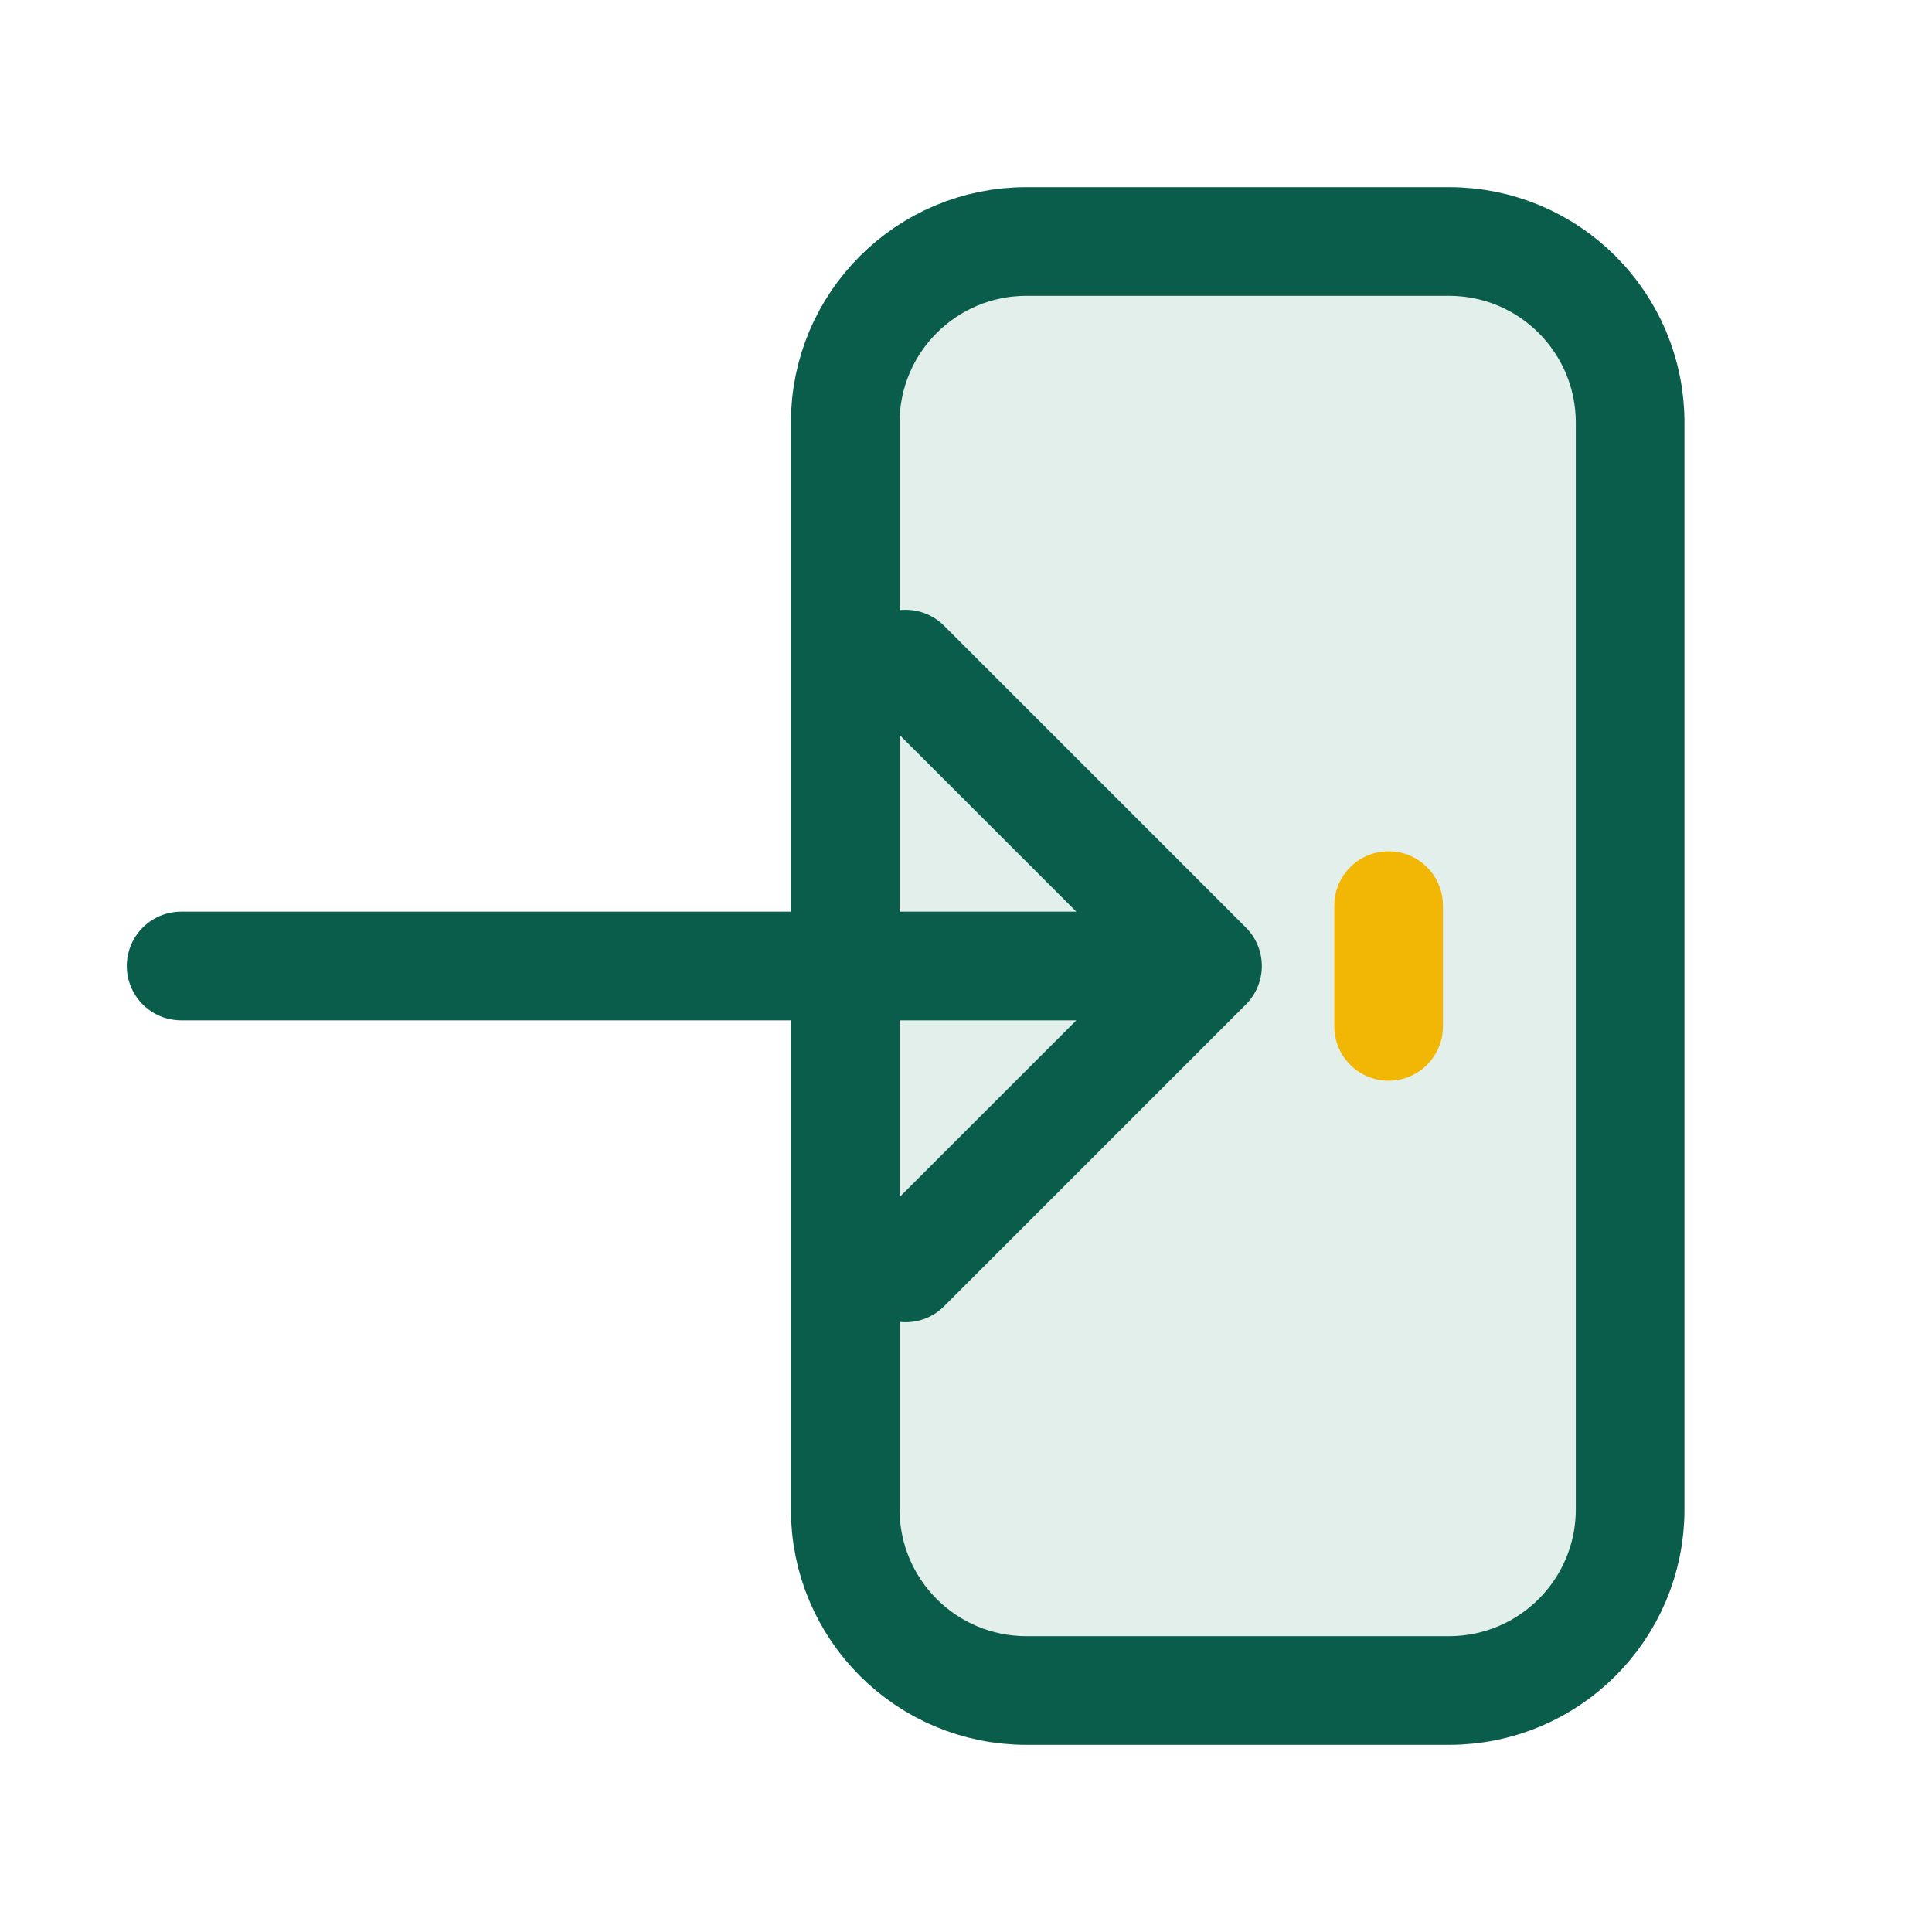
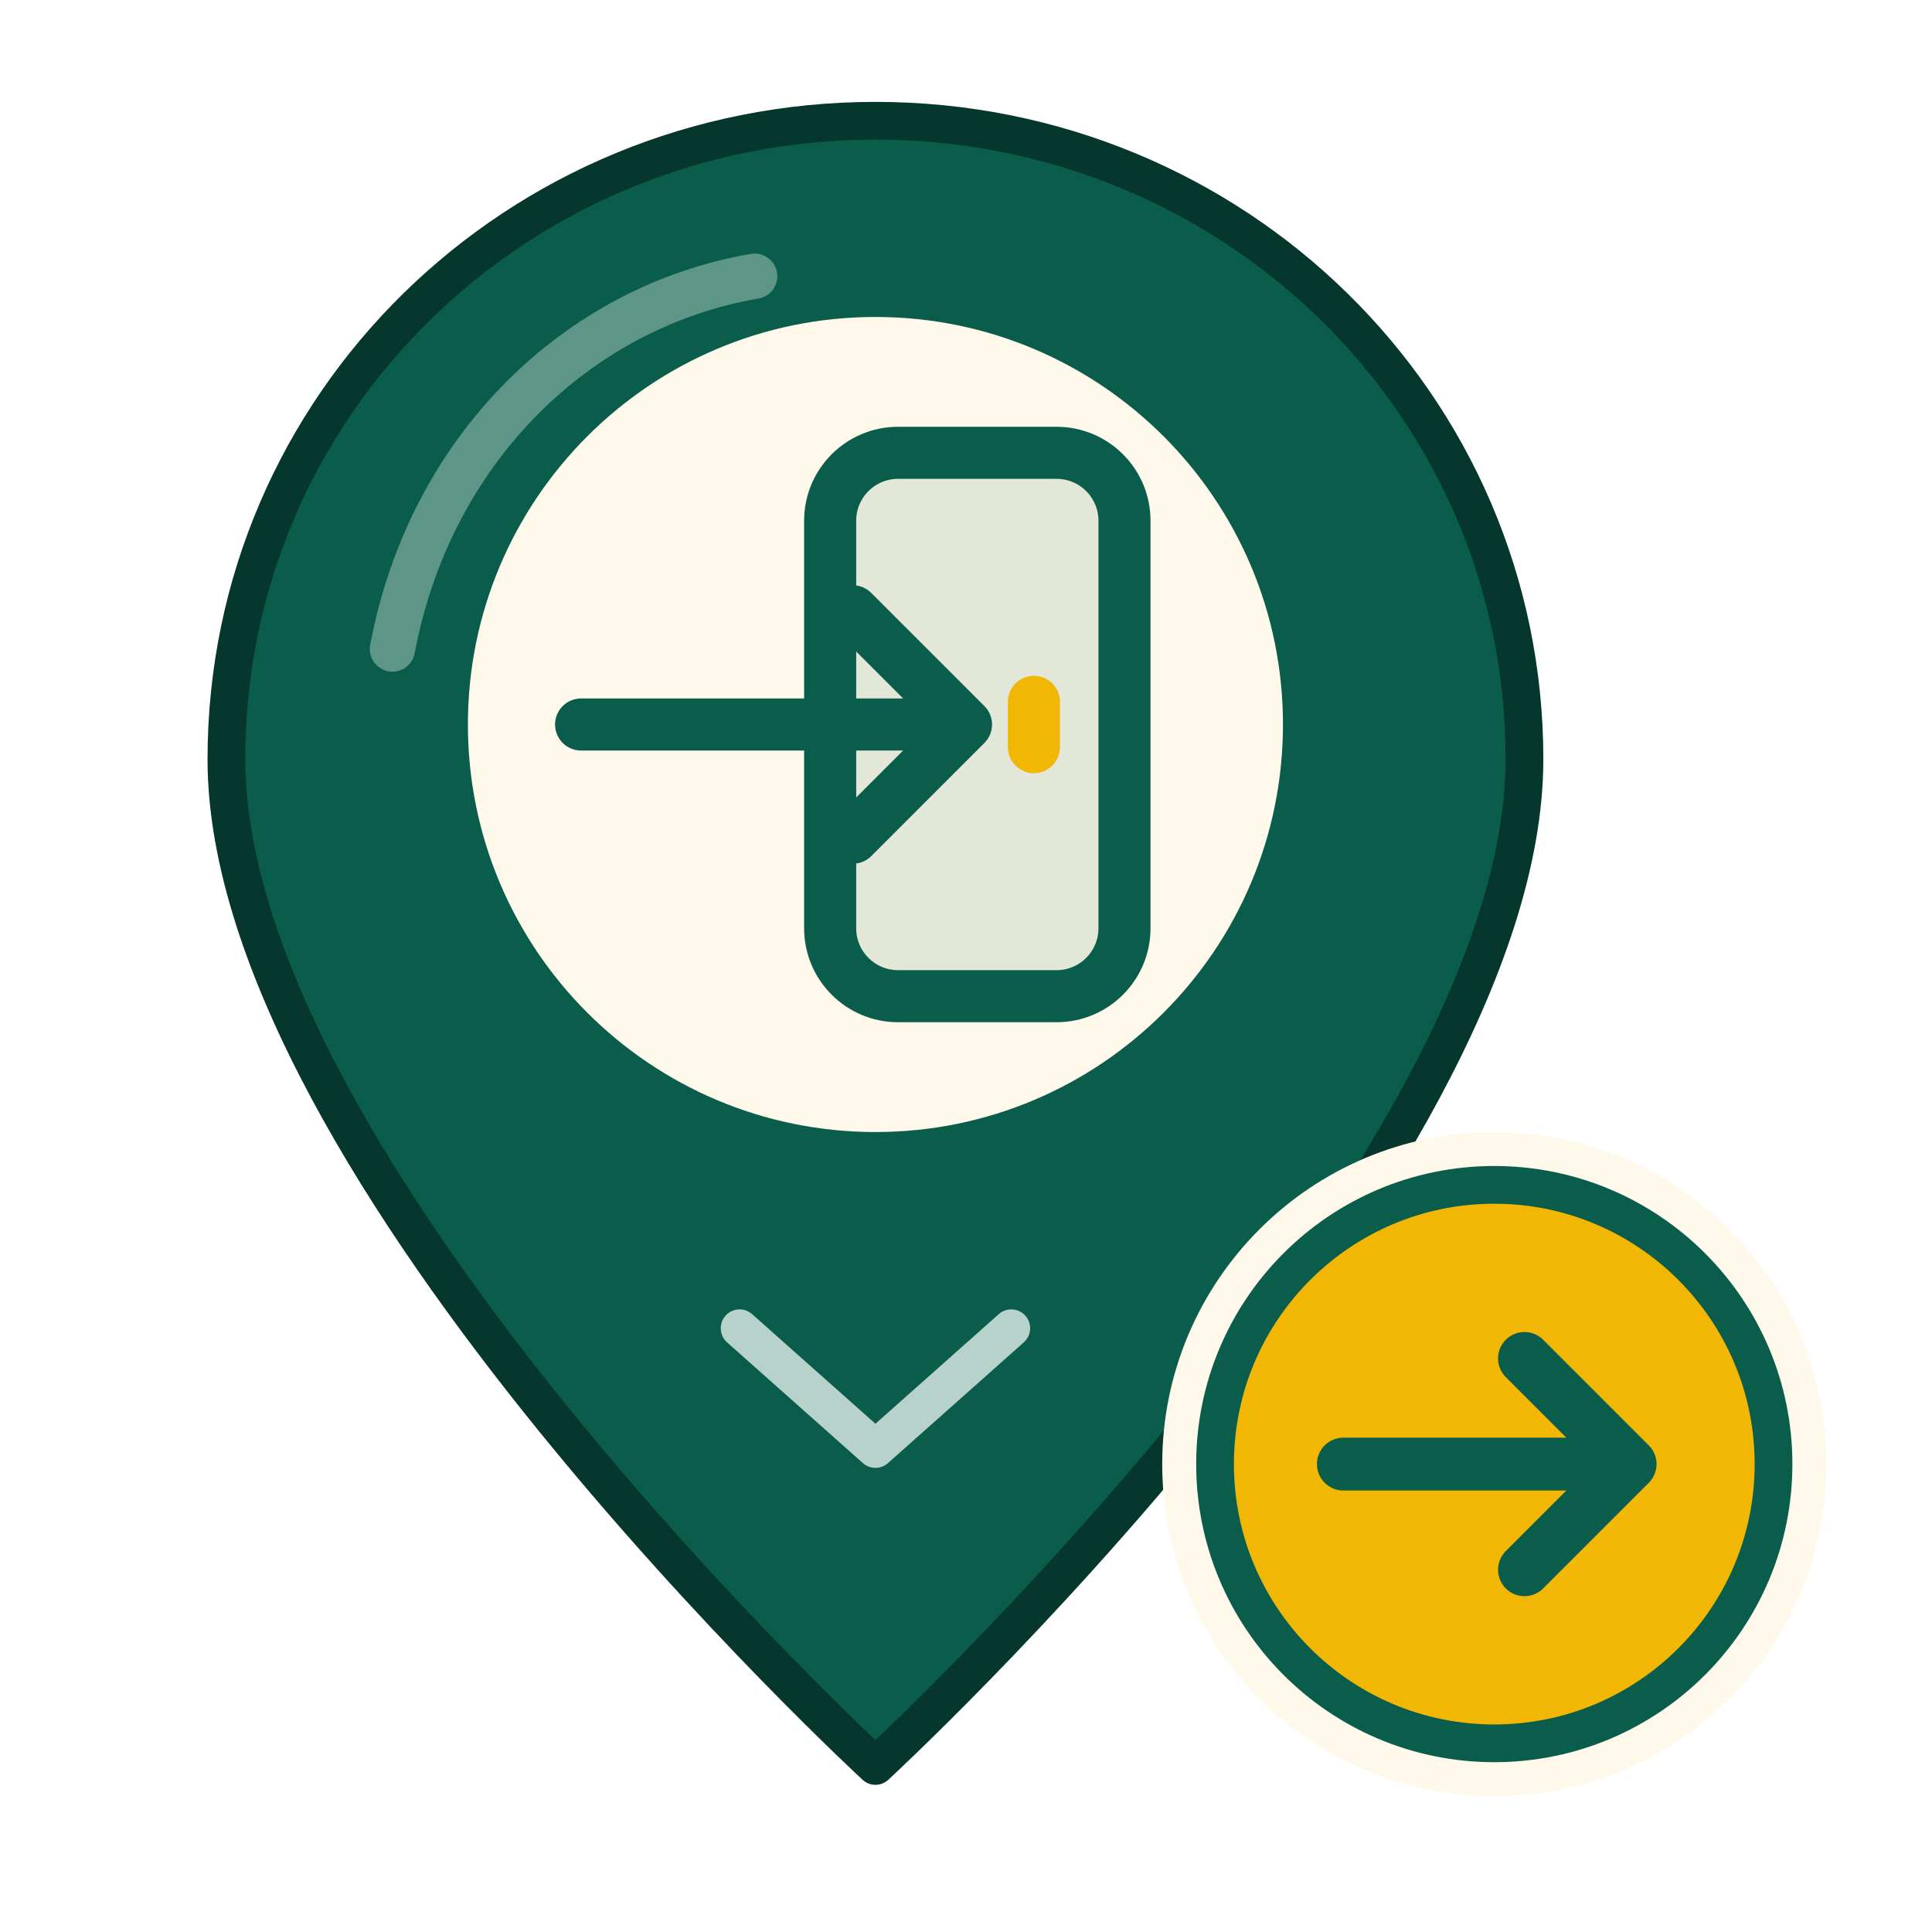
<svg xmlns="http://www.w3.org/2000/svg" width="32" height="32" viewBox="0 0 32 32" fill="none" color="#0B5D4B" stroke="currentColor" stroke-width="1.8" stroke-linecap="round" stroke-linejoin="round" role="img" aria-labelledby="title-masuk-brand">
-   <rect x="14" y="4" width="13" height="24" rx="3" fill="#E2EFEA" />
-   <path d="M3 16h17m-5-5 5 5-5 5" />
-   <path d="M23 15v2" stroke="#F2B705" />
+   <g transform="scale(.25)" stroke-linecap="round" stroke-linejoin="round" color="#0B5D4B">
+     <path d="M58 8C34.25 8 15 26.8 15 50.3C15 77.4 58 117 58 117S101 77.4 101 50.3C101 26.8 81.75 8 58 8Z" fill="#0B5D4B" stroke="#06372D" stroke-width="2.5" />
+     <path d="M26 43C28.5 29.7 38.3 20.3 50 18.3" stroke="#E2EFEA" stroke-opacity=".38" stroke-width="3" />
+     <circle cx="58" cy="48" r="27" fill="#FFF9EB" stroke="none" />
+     <g transform="translate(34 24) scale(1.5)" fill="none" stroke="currentColor" stroke-width="2.3">
+       <rect x="14" y="4" width="13" height="24" rx="3" fill="currentColor" fill-opacity="0.12" />
+       <path d="M3 16h17m-5-5 5 5-5 5" />
+       <path d="M23 15v2" stroke="#F2B705" />
+     </g>
+     <path d="M49 88L58 96L67 88" stroke="#E2EFEA" stroke-opacity=".8" stroke-width="2.5" fill="none" />
+     <circle cx="99" cy="97" r="22" fill="#FFF9EB" stroke="none" />
+     <circle cx="99" cy="97" r="18.5" fill="#F2B705" stroke="currentColor" stroke-width="2.5" />
+     <path d="M89 97h19m-7-7 7 7-7 7" fill="none" stroke="currentColor" stroke-width="3.5" />
+   </g>
</svg>
